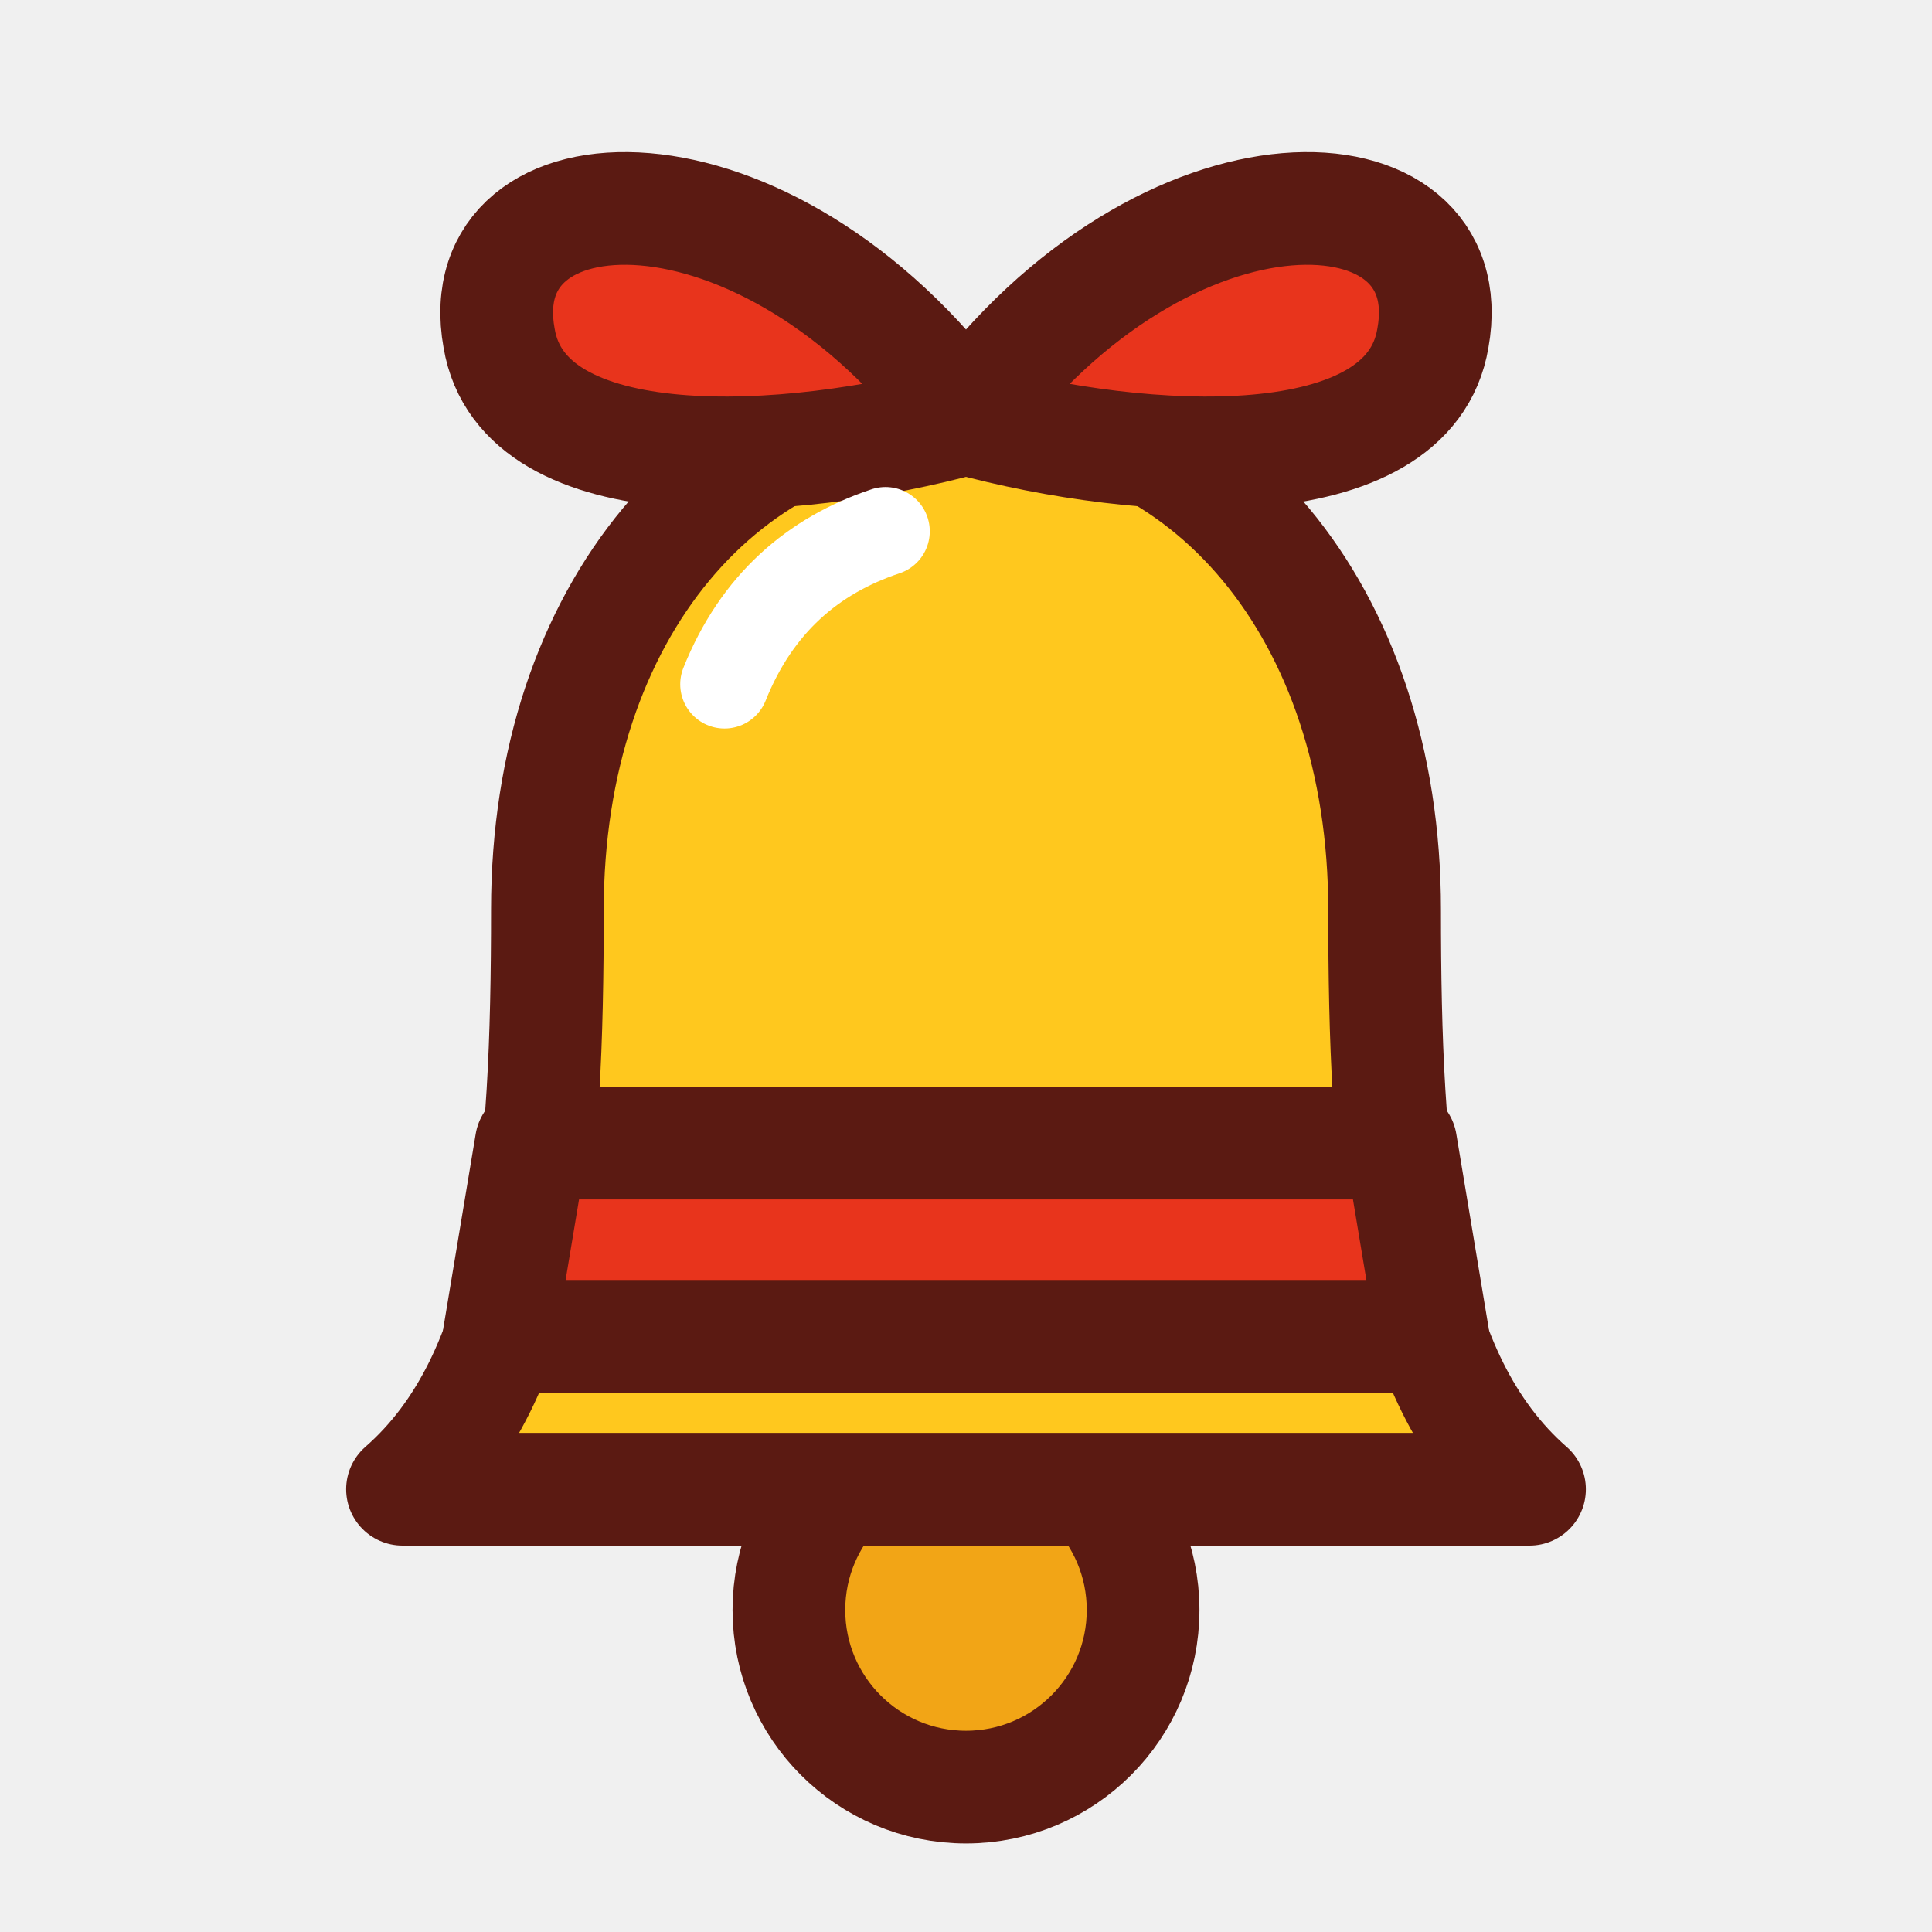
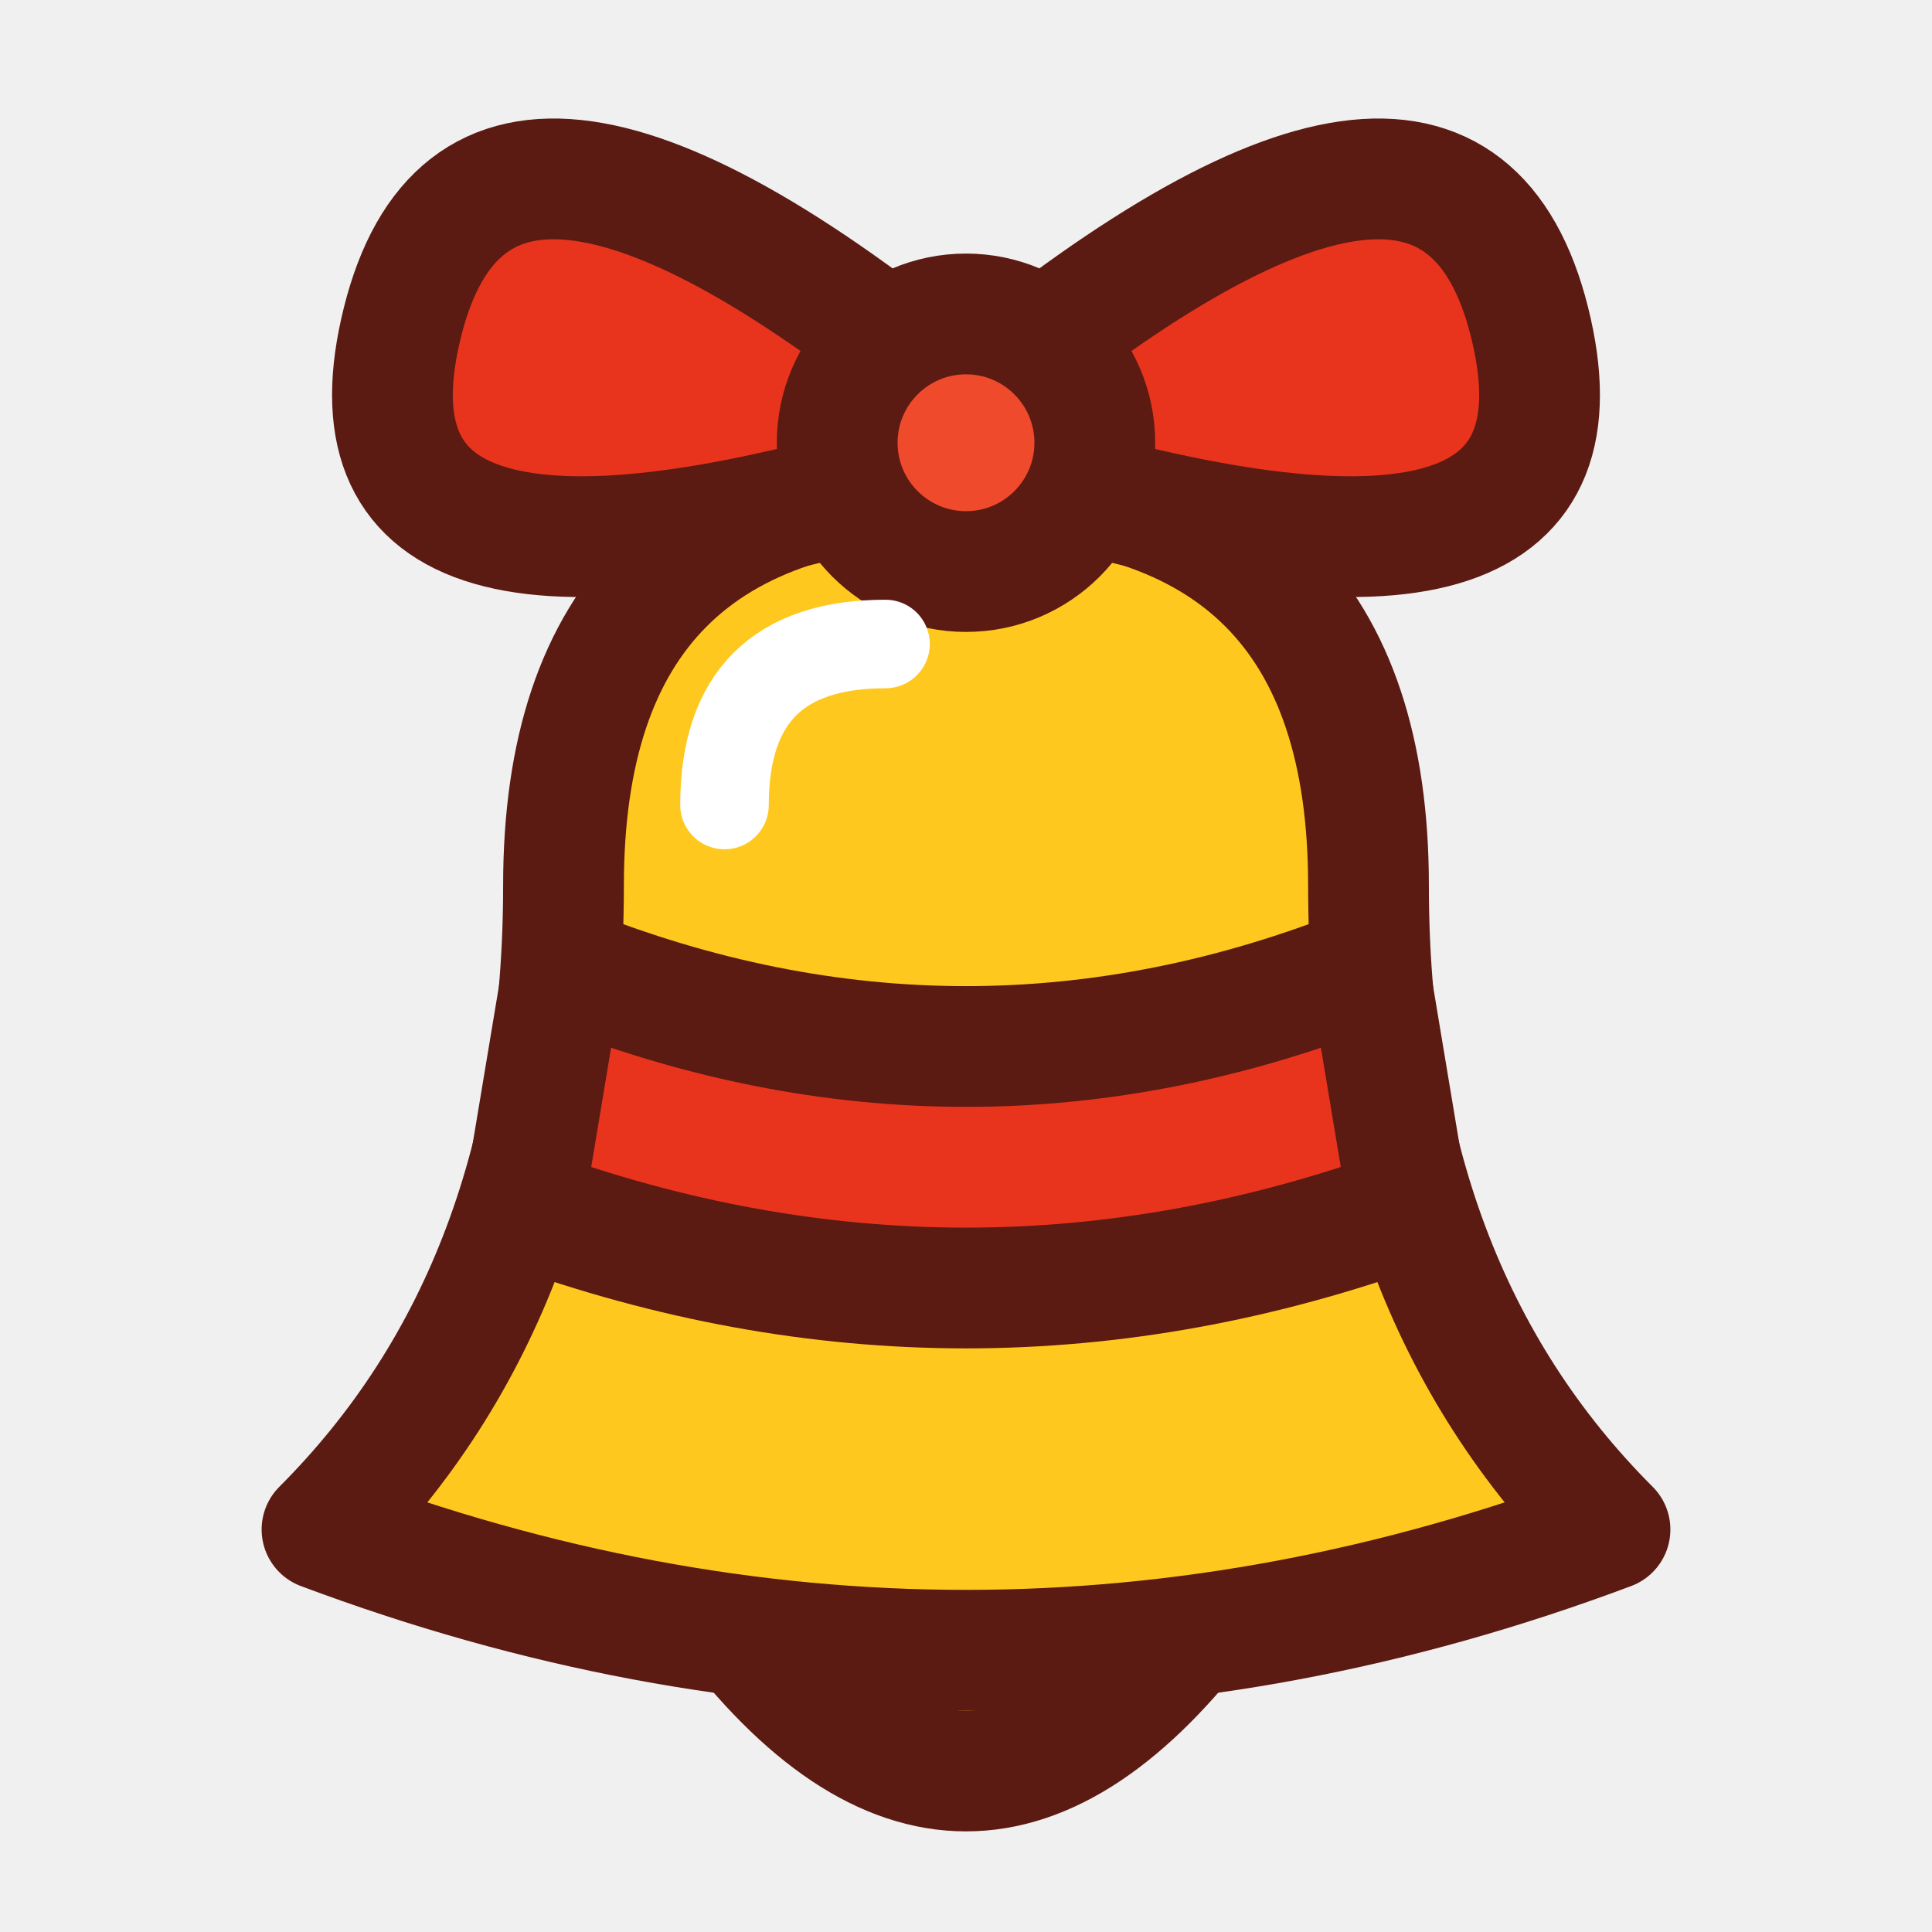
<svg xmlns="http://www.w3.org/2000/svg" viewBox="0 0 24 24">
-   <g stroke="#5b1a12" stroke-width="1.4" stroke-linejoin="round">
-     <circle cx="12" cy="20" r="2.2" fill="#f2a516" />
-     <path d="M5 18.5c1.6-1.4 1.8-4 1.8-7.2C6.8 7.6 9 5 12 5s5.2 2.6 5.2 6.3c0 3.2.2 5.8 1.8 7.2z" fill="#ffc81e" />
-     <path d="M6.6 14.2h10.8l.4 2.4H6.2z" fill="#e8341c" />
-     <path d="M12 5.2C9.5 1.8 5.8 2 6.2 4.2c.3 1.8 3.6 1.6 5.8 1zM12 5.2c2.5-3.4 6.2-3.2 5.8-1-.3 1.8-3.6 1.6-5.8 1z" fill="#e8341c" />
-   </g>
-   <path d="M9 8.5c.4-1 1.1-1.6 2-1.9" stroke="#fff" stroke-width="1.1" stroke-linecap="round" fill="none" />
+   <path fill="#f2a516" stroke="#5b1a12" stroke-linecap="round" stroke-linejoin="round" stroke-width="1.5" d="M9 18h6v2q-3 4-6 0Z" />
+   <path fill="#ffc81e" stroke="#5b1a12" stroke-linecap="round" stroke-linejoin="round" stroke-width="1.5" d="M4 19q3-3 3-8t5-5 5 5 3 8q-8 3-16 0" />
+   <path fill="#e8341c" stroke="#5b1a12" stroke-linecap="round" stroke-linejoin="round" stroke-width="1.5" d="M7 12q5 2 10 0l.5 3q-5.5 2-11 0Z" />
+   <path fill="#e8341c" stroke="#5b1a12" stroke-linecap="round" stroke-linejoin="round" stroke-width="1.5" d="M12 5Q6 0 5 4t6 2m1-1q6-5 7-1t-6 2" />
+   <circle cx="12" cy="5.5" r="1.6" fill="#ef4a2b" stroke="#5b1a12" stroke-width="1.5" />
+   <path fill="none" stroke="#fff" stroke-linecap="round" stroke-linejoin="round" stroke-width="1.1" d="M9 10q0-2 2-2" />
</svg>
